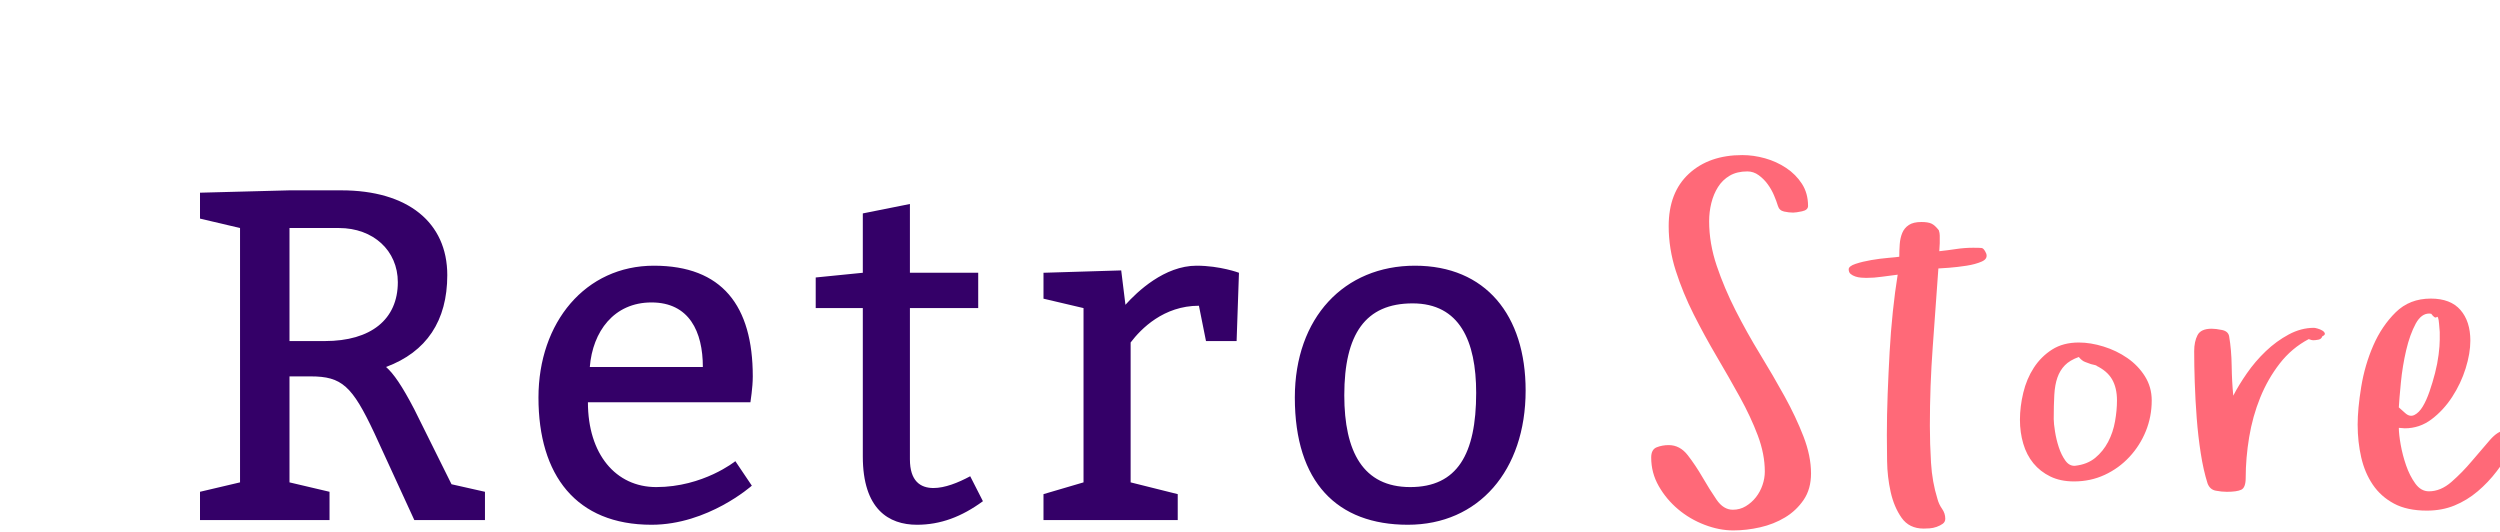
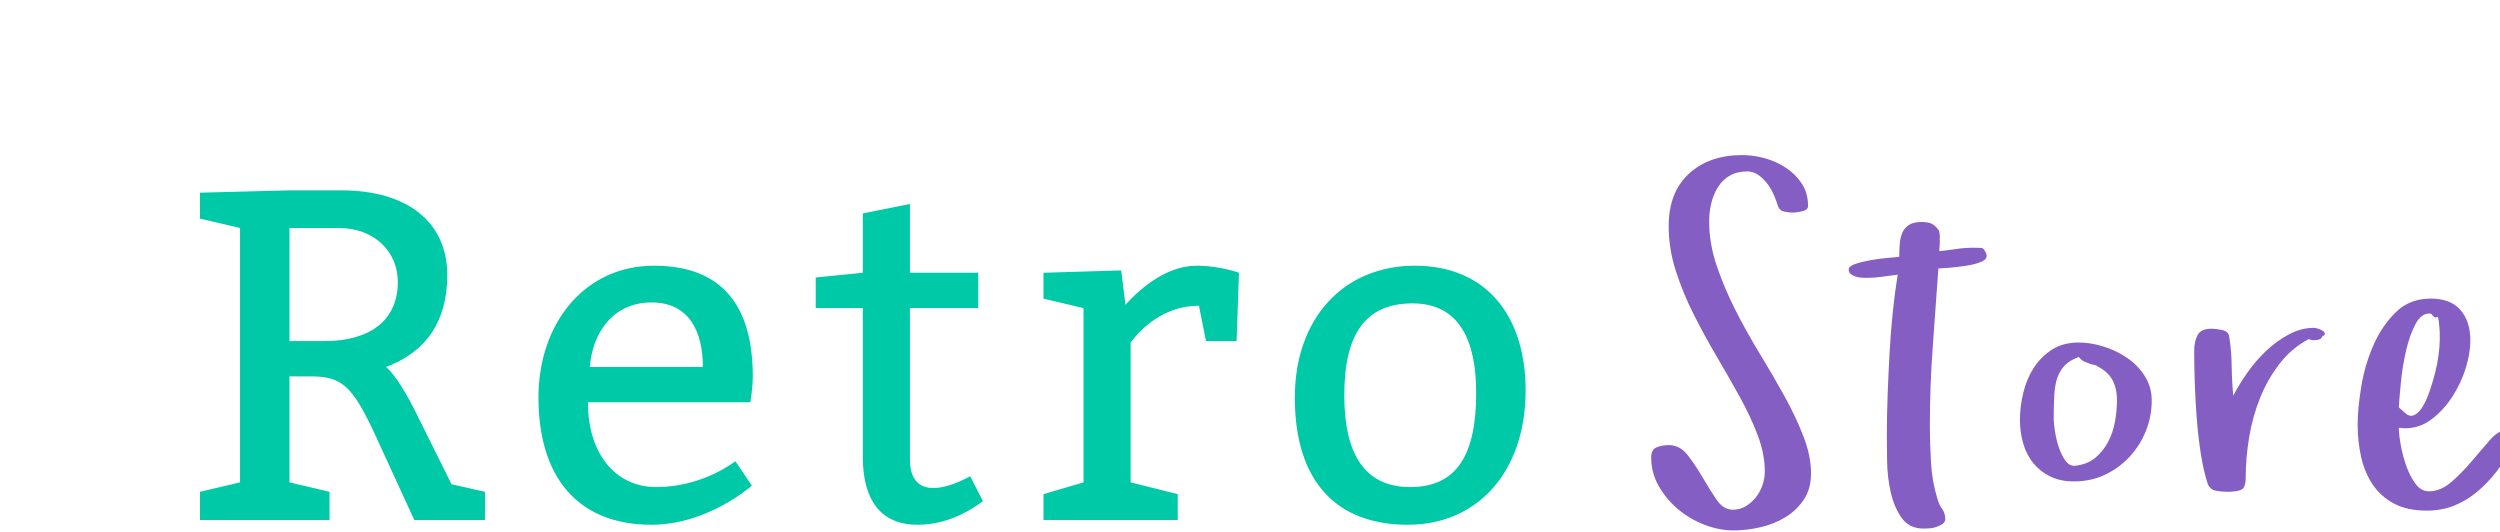
<svg xmlns="http://www.w3.org/2000/svg" version="1.1" width="207" height="44" viewBox="0 0 207 44" style="margin-left:-0.75rem;margin-top:-0.5rem">
-   <path fill="#340068" d="M19.875,39.94l0-21.06l-3.315-0.78l0-2.145l7.41-0.195l4.29,0c5.499,0,8.775,2.652,8.775,7.02c0,3.783-1.716,6.357-5.07,7.605c0.624,0.546,1.326,1.56,2.34,3.51l3.081,6.201l2.769,0.624l0,2.34l-5.85,0l-3.315-7.215c-1.833-3.9-2.691-4.68-5.265-4.68l-1.755,0l0,8.775l3.315,0.78l0,2.34l-10.725,0l0-2.34z M23.97,28.24l2.925,0c3.822,0,6.045-1.794,6.045-4.875c0-2.613-2.028-4.485-4.875-4.485l-4.095,0l0,9.36z M62.135,33.31l-13.455,0c0,4.29,2.301,7.02,5.655,7.02c3.9,0,6.552-2.145,6.552-2.145l1.365,2.028s-3.627,3.237-8.307,3.237c-6.24,0-9.36-4.095-9.36-10.53c0-6.24,3.9-10.92,9.555-10.92s8.19,3.315,8.19,9.165c0,0.975-0.195,2.067-0.195,2.145z M48.836,30.385l9.36,0c0-2.925-1.131-5.343-4.251-5.343s-4.875,2.418-5.109,5.343z M80.996,22.585l0,2.925l-5.655,0l0,12.519c0,1.794,0.858,2.379,1.95,2.379c0.936,0,2.028-0.429,3.042-0.975l1.053,2.067c-1.755,1.287-3.51,1.95-5.46,1.95c-2.34,0-4.485-1.287-4.485-5.655l0-12.285l-3.9,0l0-2.535l3.9-0.39l0-4.914l3.9-0.78l0,5.694l5.655,0z M92.836,22.39l0.351,2.847c0.975-1.092,3.237-3.237,5.889-3.237c1.95,0,3.51,0.585,3.51,0.585l-0.195,5.655l-2.535,0l-0.585-2.925c-2.925,0-4.797,1.911-5.655,3.042l0,11.583l3.9,0.975l0,2.145l-11.115,0l0-2.145l3.315-0.975l0-14.43l-3.315-0.78l0-2.145z M117.157,22c5.85,0,9.165,4.095,9.165,10.335c0,6.63-3.9,11.115-9.75,11.115s-9.36-3.51-9.36-10.53c0-6.63,4.095-10.92,9.945-10.92z M116.962,25.12c-3.9,0-5.655,2.535-5.655,7.605c0,4.68,1.56,7.605,5.46,7.605s5.46-2.73,5.46-7.8c0-4.29-1.365-7.41-5.265-7.41z" />
-   <path fill="#ff6978" d="M136.719,37.882q0-0.667,0.457-0.847t0.99-0.181q0.933,0,1.581,0.838t1.228,1.838t1.152,1.838t1.352,0.838q0.59,0,1.076-0.295t0.838-0.743t0.543-1.009t0.19-1.114q0-1.447-0.581-2.99t-1.485-3.18t-1.914-3.352t-1.904-3.485t-1.485-3.609t-0.59-3.704q0-2.799,1.676-4.342t4.418-1.542q0.933,0,1.885,0.267t1.752,0.8t1.304,1.314t0.505,1.828q0,0.343-0.505,0.448t-0.733,0.105q-0.343,0-0.743-0.086t-0.514-0.467t-0.324-0.876t-0.524-0.924t-0.743-0.743t-0.943-0.314q-0.857,0-1.457,0.352t-0.971,0.943t-0.552,1.323t-0.181,1.514q0,1.828,0.628,3.685t1.562,3.694t2.028,3.628t2.028,3.485t1.562,3.313t0.628,3.066q0,1.295-0.609,2.19t-1.542,1.457t-2.066,0.819t-2.219,0.257q-1.162,0-2.38-0.467t-2.19-1.285t-1.6-1.914t-0.628-2.371z M153.07,22.305q0-0.267,0.571-0.457t1.295-0.314t1.4-0.181t0.924-0.095q0-0.514,0.038-1.038t0.209-0.933t0.543-0.657t1.038-0.248q0.552,0,0.838,0.133t0.609,0.552q0.076,0.229,0.076,0.438l0,0.638t-0.038,0.657q0.705-0.076,1.4-0.181t1.4-0.105q0.514,0,0.705,0.019t0.381,0.457q0.152,0.438-0.371,0.667t-1.257,0.343t-1.457,0.171t-0.876,0.057q-0.229,3.275-0.467,6.494t-0.238,6.532q0,1.485,0.095,3.066t0.533,2.99q0.114,0.438,0.381,0.819t0.267,0.819q0,0.267-0.209,0.419t-0.505,0.257t-0.59,0.124t-0.486,0.019q-1.2,0-1.828-0.895t-0.905-2.142t-0.295-2.561t-0.019-2.133q0-1.676,0.067-3.428t0.162-3.466t0.267-3.352t0.4-3.047q-0.667,0.076-1.304,0.171t-1.304,0.095q-0.152,0-0.409-0.019t-0.486-0.095t-0.39-0.209t-0.162-0.381z M167.251,34.759q0-1.085,0.276-2.238t0.876-2.076t1.514-1.504t2.209-0.581q0.971,0,2.047,0.333t1.971,0.952t1.457,1.514t0.562,2q0,1.333-0.486,2.533t-1.362,2.142t-2.047,1.485t-2.542,0.543q-1.124,0-1.961-0.409t-1.4-1.095t-0.838-1.619t-0.276-1.98z M170.05,34.721q0,0.343,0.105,1.009t0.314,1.304t0.543,1.104t0.809,0.428q1.009-0.114,1.666-0.657t1.066-1.323t0.571-1.695t0.162-1.733q0-1.047-0.409-1.752t-1.343-1.143q0,0.038,0.038,0.038t0.038-0.038l-0.476-0.114q-0.19-0.076-0.467-0.171t-0.543-0.419q-0.743,0.267-1.152,0.686t-0.619,1.019t-0.257,1.438t-0.048,2.019z M181.679,29.065q0-0.781,0.276-1.314t1.171-0.533q0.343,0,0.857,0.105t0.59,0.524q0.19,1.124,0.209,2.438t0.133,2.476q0.438-0.857,1.124-1.847t1.562-1.828t1.904-1.39t2.095-0.552q0.076,0,0.286,0.057t0.39,0.162t0.219,0.238t-0.209,0.248q-0.076,0.229-0.324,0.276t-0.438,0.048q-0.114,0-0.362-0.095q-1.409,0.743-2.399,2.019t-1.619,2.828t-0.914,3.275t-0.286,3.361q0,0.819-0.371,0.99t-1.19,0.171q-0.438,0-0.924-0.095t-0.676-0.609q-0.343-1.085-0.562-2.495t-0.333-2.904t-0.162-2.942t-0.048-2.609z M195.213,35.178q0-1.333,0.295-3.142t1-3.428t1.857-2.752t2.904-1.133q1.638,0,2.457,0.943t0.819,2.542q0,1.047-0.39,2.295t-1.114,2.361t-1.714,1.857t-2.209,0.743l-0.495-0.038q0,0.514,0.152,1.381t0.448,1.723t0.762,1.504t1.133,0.647q0.971,0,1.866-0.781t1.695-1.733t1.485-1.733t1.257-0.781q0.305,0,0.628,0.095t0.362,0.533q0,0.267-0.143,0.438t-0.257,0.381q-0.59,1.009-1.285,1.923t-1.571,1.657t-1.914,1.171t-2.295,0.428q-1.638,0-2.723-0.581t-1.752-1.562t-0.962-2.266t-0.295-2.695z M198.621,33.73l0.533,0.476q0.381,0.343,0.762,0.152t0.686-0.695t0.562-1.247t0.457-1.523t0.295-1.523t0.095-1.238l0-0.647t-0.057-0.686t-0.2-0.543t-0.448-0.276q-0.095-0.019-0.171-0.019q-0.647,0-1.104,0.819q-0.495,0.914-0.8,2.219t-0.438,2.676t-0.171,2.057z" />
+   <path fill="#00c9a7" d="M19.875,39.94l0-21.06l-3.315-0.78l0-2.145l7.41-0.195l4.29,0c5.499,0,8.775,2.652,8.775,7.02c0,3.783-1.716,6.357-5.07,7.605c0.624,0.546,1.326,1.56,2.34,3.51l3.081,6.201l2.769,0.624l0,2.34l-5.85,0l-3.315-7.215c-1.833-3.9-2.691-4.68-5.265-4.68l-1.755,0l0,8.775l3.315,0.78l0,2.34l-10.725,0l0-2.34z M23.97,28.24l2.925,0c3.822,0,6.045-1.794,6.045-4.875c0-2.613-2.028-4.485-4.875-4.485l-4.095,0l0,9.36z M62.135,33.31l-13.455,0c0,4.29,2.301,7.02,5.655,7.02c3.9,0,6.552-2.145,6.552-2.145l1.365,2.028s-3.627,3.237-8.307,3.237c-6.24,0-9.36-4.095-9.36-10.53c0-6.24,3.9-10.92,9.555-10.92s8.19,3.315,8.19,9.165c0,0.975-0.195,2.067-0.195,2.145z M48.836,30.385l9.36,0c0-2.925-1.131-5.343-4.251-5.343s-4.875,2.418-5.109,5.343z M80.996,22.585l0,2.925l-5.655,0l0,12.519c0,1.794,0.858,2.379,1.95,2.379c0.936,0,2.028-0.429,3.042-0.975l1.053,2.067c-1.755,1.287-3.51,1.95-5.46,1.95c-2.34,0-4.485-1.287-4.485-5.655l0-12.285l-3.9,0l0-2.535l3.9-0.39l0-4.914l3.9-0.78l0,5.694l5.655,0z M92.836,22.39l0.351,2.847c0.975-1.092,3.237-3.237,5.889-3.237c1.95,0,3.51,0.585,3.51,0.585l-0.195,5.655l-2.535,0l-0.585-2.925c-2.925,0-4.797,1.911-5.655,3.042l0,11.583l3.9,0.975l0,2.145l-11.115,0l0-2.145l3.315-0.975l0-14.43l-3.315-0.78l0-2.145z M117.157,22c5.85,0,9.165,4.095,9.165,10.335c0,6.63-3.9,11.115-9.75,11.115s-9.36-3.51-9.36-10.53c0-6.63,4.095-10.92,9.945-10.92z M116.962,25.12c-3.9,0-5.655,2.535-5.655,7.605c0,4.68,1.56,7.605,5.46,7.605s5.46-2.73,5.46-7.8c0-4.29-1.365-7.41-5.265-7.41z" />
+   <path fill="#845ec2" d="M136.719,37.882q0-0.667,0.457-0.847t0.99-0.181q0.933,0,1.581,0.838t1.228,1.838t1.152,1.838t1.352,0.838q0.59,0,1.076-0.295t0.838-0.743t0.543-1.009t0.19-1.114q0-1.447-0.581-2.99t-1.485-3.18t-1.914-3.352t-1.904-3.485t-1.485-3.609t-0.59-3.704q0-2.799,1.676-4.342t4.418-1.542q0.933,0,1.885,0.267t1.752,0.8t1.304,1.314t0.505,1.828q0,0.343-0.505,0.448t-0.733,0.105q-0.343,0-0.743-0.086t-0.514-0.467t-0.324-0.876t-0.524-0.924t-0.743-0.743t-0.943-0.314q-0.857,0-1.457,0.352t-0.971,0.943t-0.552,1.323t-0.181,1.514q0,1.828,0.628,3.685t1.562,3.694t2.028,3.628t2.028,3.485t1.562,3.313t0.628,3.066q0,1.295-0.609,2.19t-1.542,1.457t-2.066,0.819t-2.219,0.257q-1.162,0-2.38-0.467t-2.19-1.285t-1.6-1.914t-0.628-2.371z M153.07,22.305q0-0.267,0.571-0.457t1.295-0.314t1.4-0.181t0.924-0.095q0-0.514,0.038-1.038t0.209-0.933t0.543-0.657t1.038-0.248q0.552,0,0.838,0.133t0.609,0.552q0.076,0.229,0.076,0.438l0,0.638t-0.038,0.657q0.705-0.076,1.4-0.181t1.4-0.105q0.514,0,0.705,0.019t0.381,0.457q0.152,0.438-0.371,0.667t-1.257,0.343t-1.457,0.171t-0.876,0.057q-0.229,3.275-0.467,6.494t-0.238,6.532q0,1.485,0.095,3.066t0.533,2.99q0.114,0.438,0.381,0.819t0.267,0.819q0,0.267-0.209,0.419t-0.505,0.257t-0.59,0.124t-0.486,0.019q-1.2,0-1.828-0.895t-0.905-2.142t-0.295-2.561t-0.019-2.133q0-1.676,0.067-3.428t0.162-3.466t0.267-3.352t0.4-3.047q-0.667,0.076-1.304,0.171t-1.304,0.095q-0.152,0-0.409-0.019t-0.486-0.095t-0.39-0.209t-0.162-0.381z M167.251,34.759q0-1.085,0.276-2.238t0.876-2.076t1.514-1.504t2.209-0.581q0.971,0,2.047,0.333t1.971,0.952t1.457,1.514t0.562,2q0,1.333-0.486,2.533t-1.362,2.142t-2.047,1.485t-2.542,0.543q-1.124,0-1.961-0.409t-1.4-1.095t-0.838-1.619t-0.276-1.98z M170.05,34.721q0,0.343,0.105,1.009t0.314,1.304t0.543,1.104t0.809,0.428q1.009-0.114,1.666-0.657t1.066-1.323t0.571-1.695t0.162-1.733q0-1.047-0.409-1.752t-1.343-1.143q0,0.038,0.038,0.038t0.038-0.038l-0.476-0.114q-0.19-0.076-0.467-0.171t-0.543-0.419q-0.743,0.267-1.152,0.686t-0.619,1.019t-0.257,1.438t-0.048,2.019z M181.679,29.065q0-0.781,0.276-1.314t1.171-0.533q0.343,0,0.857,0.105t0.59,0.524q0.19,1.124,0.209,2.438t0.133,2.476q0.438-0.857,1.124-1.847t1.562-1.828t1.904-1.39t2.095-0.552q0.076,0,0.286,0.057t0.39,0.162t0.219,0.238t-0.209,0.248q-0.076,0.229-0.324,0.276t-0.438,0.048q-0.114,0-0.362-0.095q-1.409,0.743-2.399,2.019t-1.619,2.828t-0.914,3.275t-0.286,3.361q0,0.819-0.371,0.99t-1.19,0.171q-0.438,0-0.924-0.095t-0.676-0.609q-0.343-1.085-0.562-2.495t-0.333-2.904t-0.162-2.942t-0.048-2.609z M195.213,35.178q0-1.333,0.295-3.142t1-3.428t1.857-2.752t2.904-1.133q1.638,0,2.457,0.943t0.819,2.542q0,1.047-0.39,2.295t-1.114,2.361t-1.714,1.857t-2.209,0.743l-0.495-0.038q0,0.514,0.152,1.381t0.448,1.723t0.762,1.504t1.133,0.647q0.971,0,1.866-0.781t1.695-1.733t1.485-1.733t1.257-0.781q0.305,0,0.628,0.095t0.362,0.533q0,0.267-0.143,0.438t-0.257,0.381q-0.59,1.009-1.285,1.923t-1.571,1.657t-1.914,1.171t-2.295,0.428q-1.638,0-2.723-0.581t-1.752-1.562t-0.962-2.266t-0.295-2.695z M198.621,33.73l0.533,0.476q0.381,0.343,0.762,0.152t0.686-0.695t0.562-1.247t0.457-1.523t0.295-1.523t0.095-1.238l0-0.647t-0.057-0.686t-0.2-0.543t-0.448-0.276q-0.095-0.019-0.171-0.019q-0.647,0-1.104,0.819q-0.495,0.914-0.8,2.219t-0.438,2.676t-0.171,2.057z" />
</svg>
